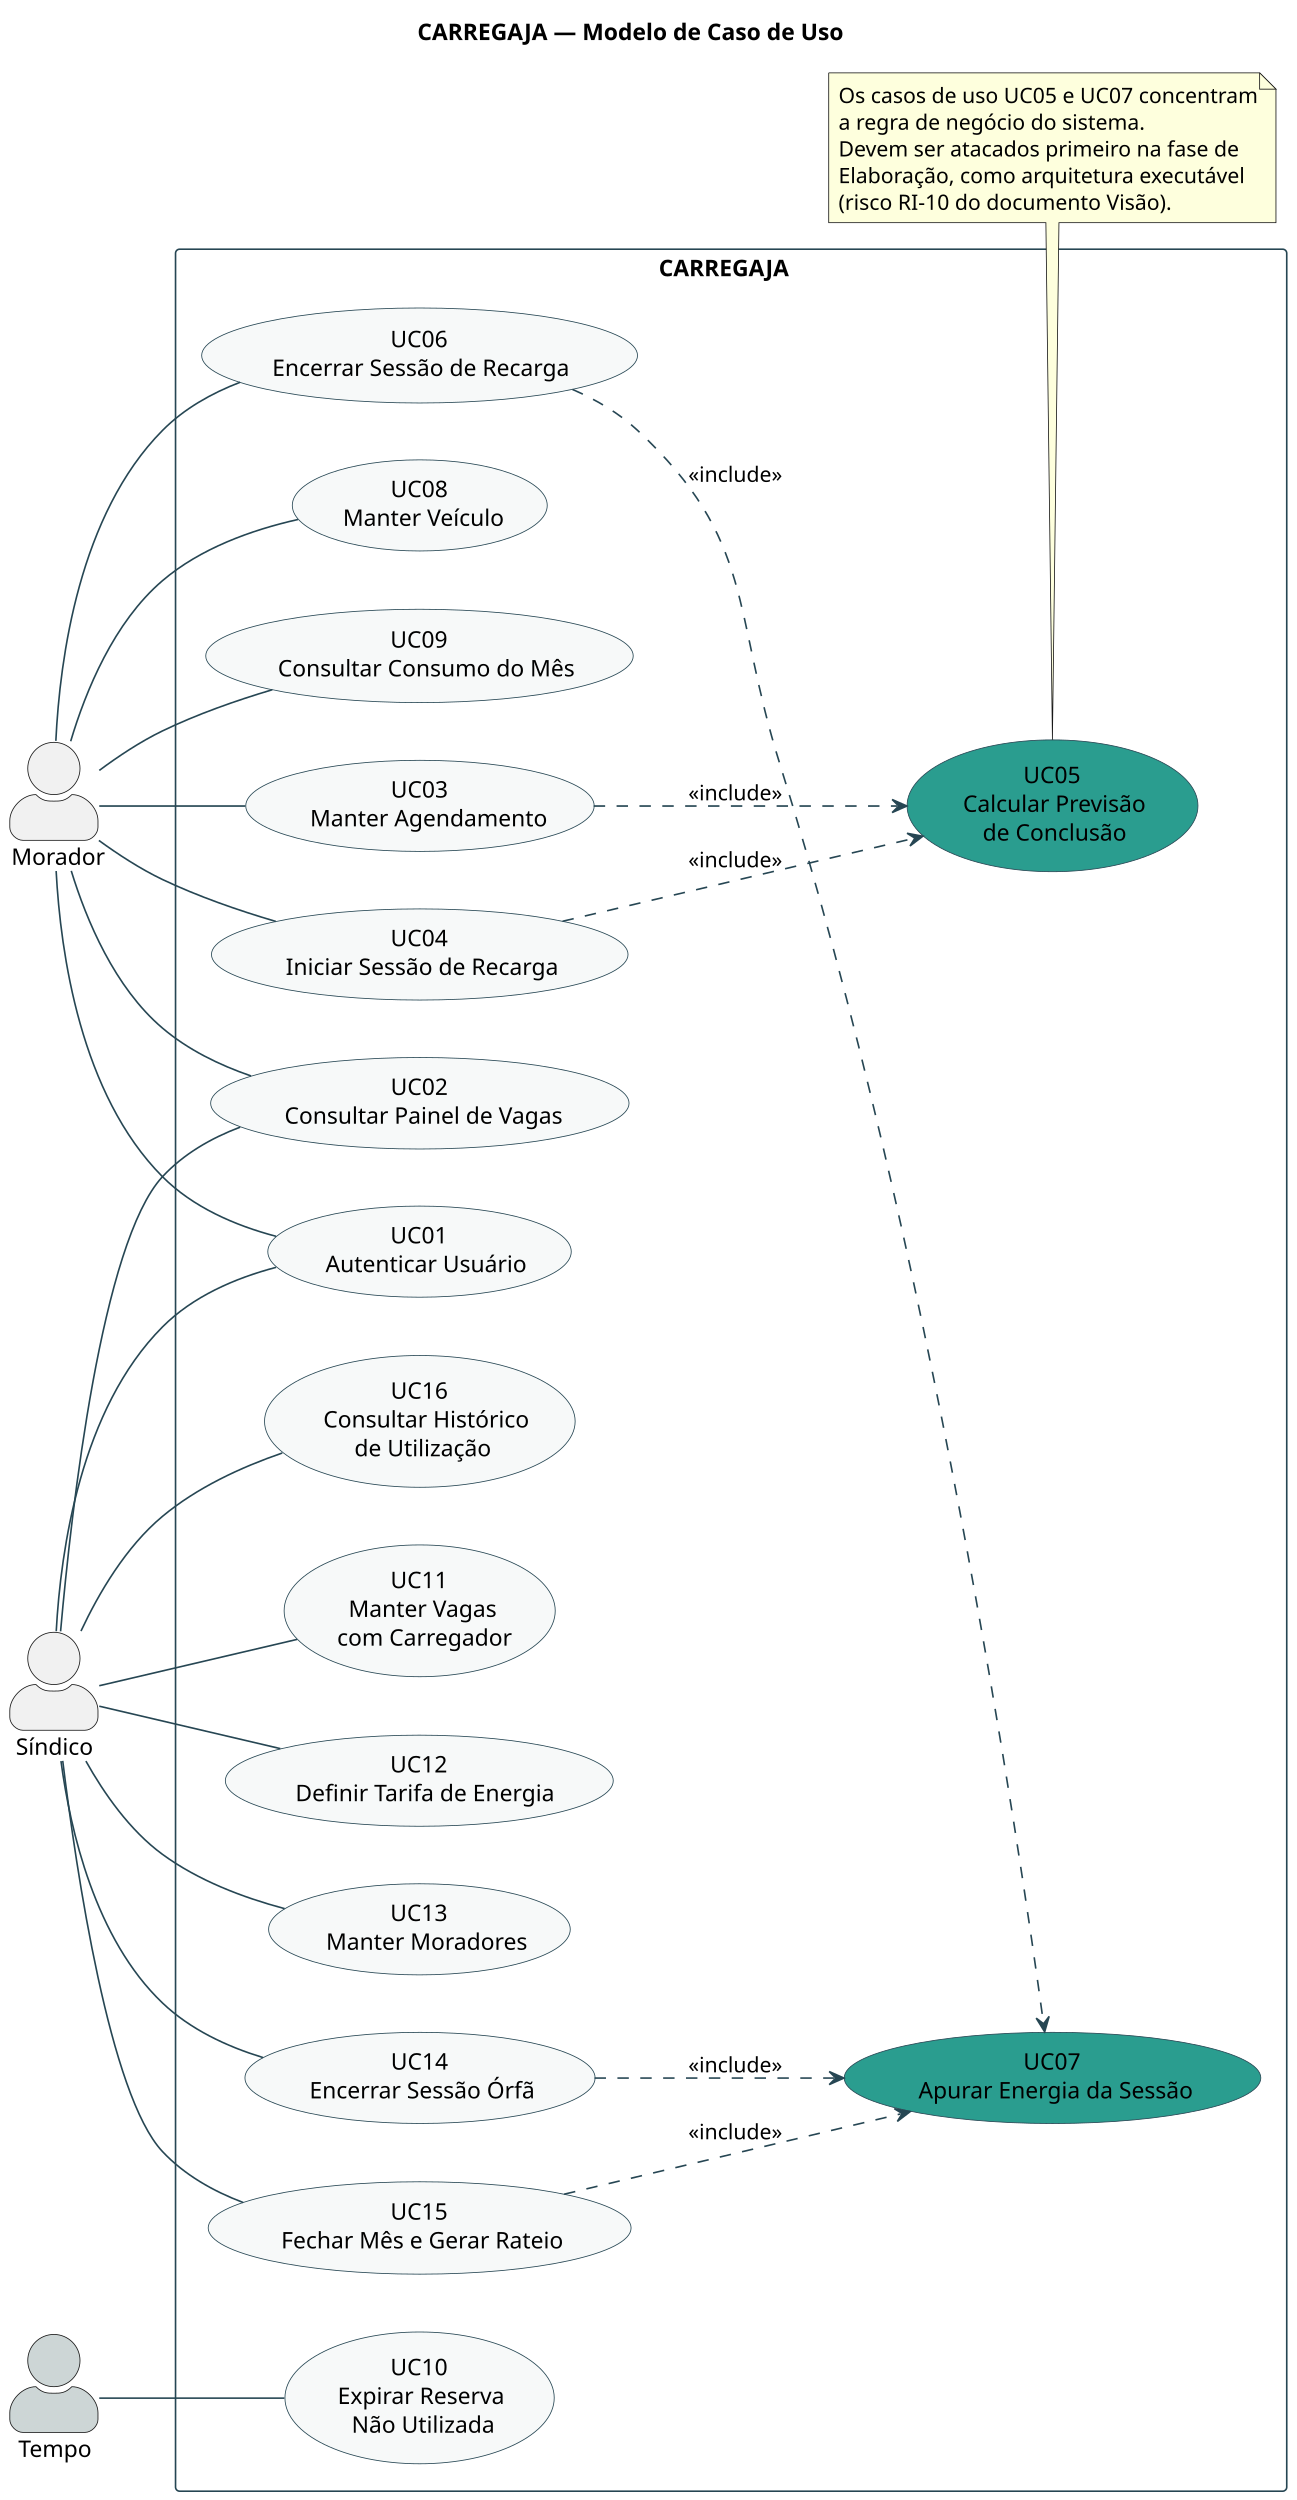
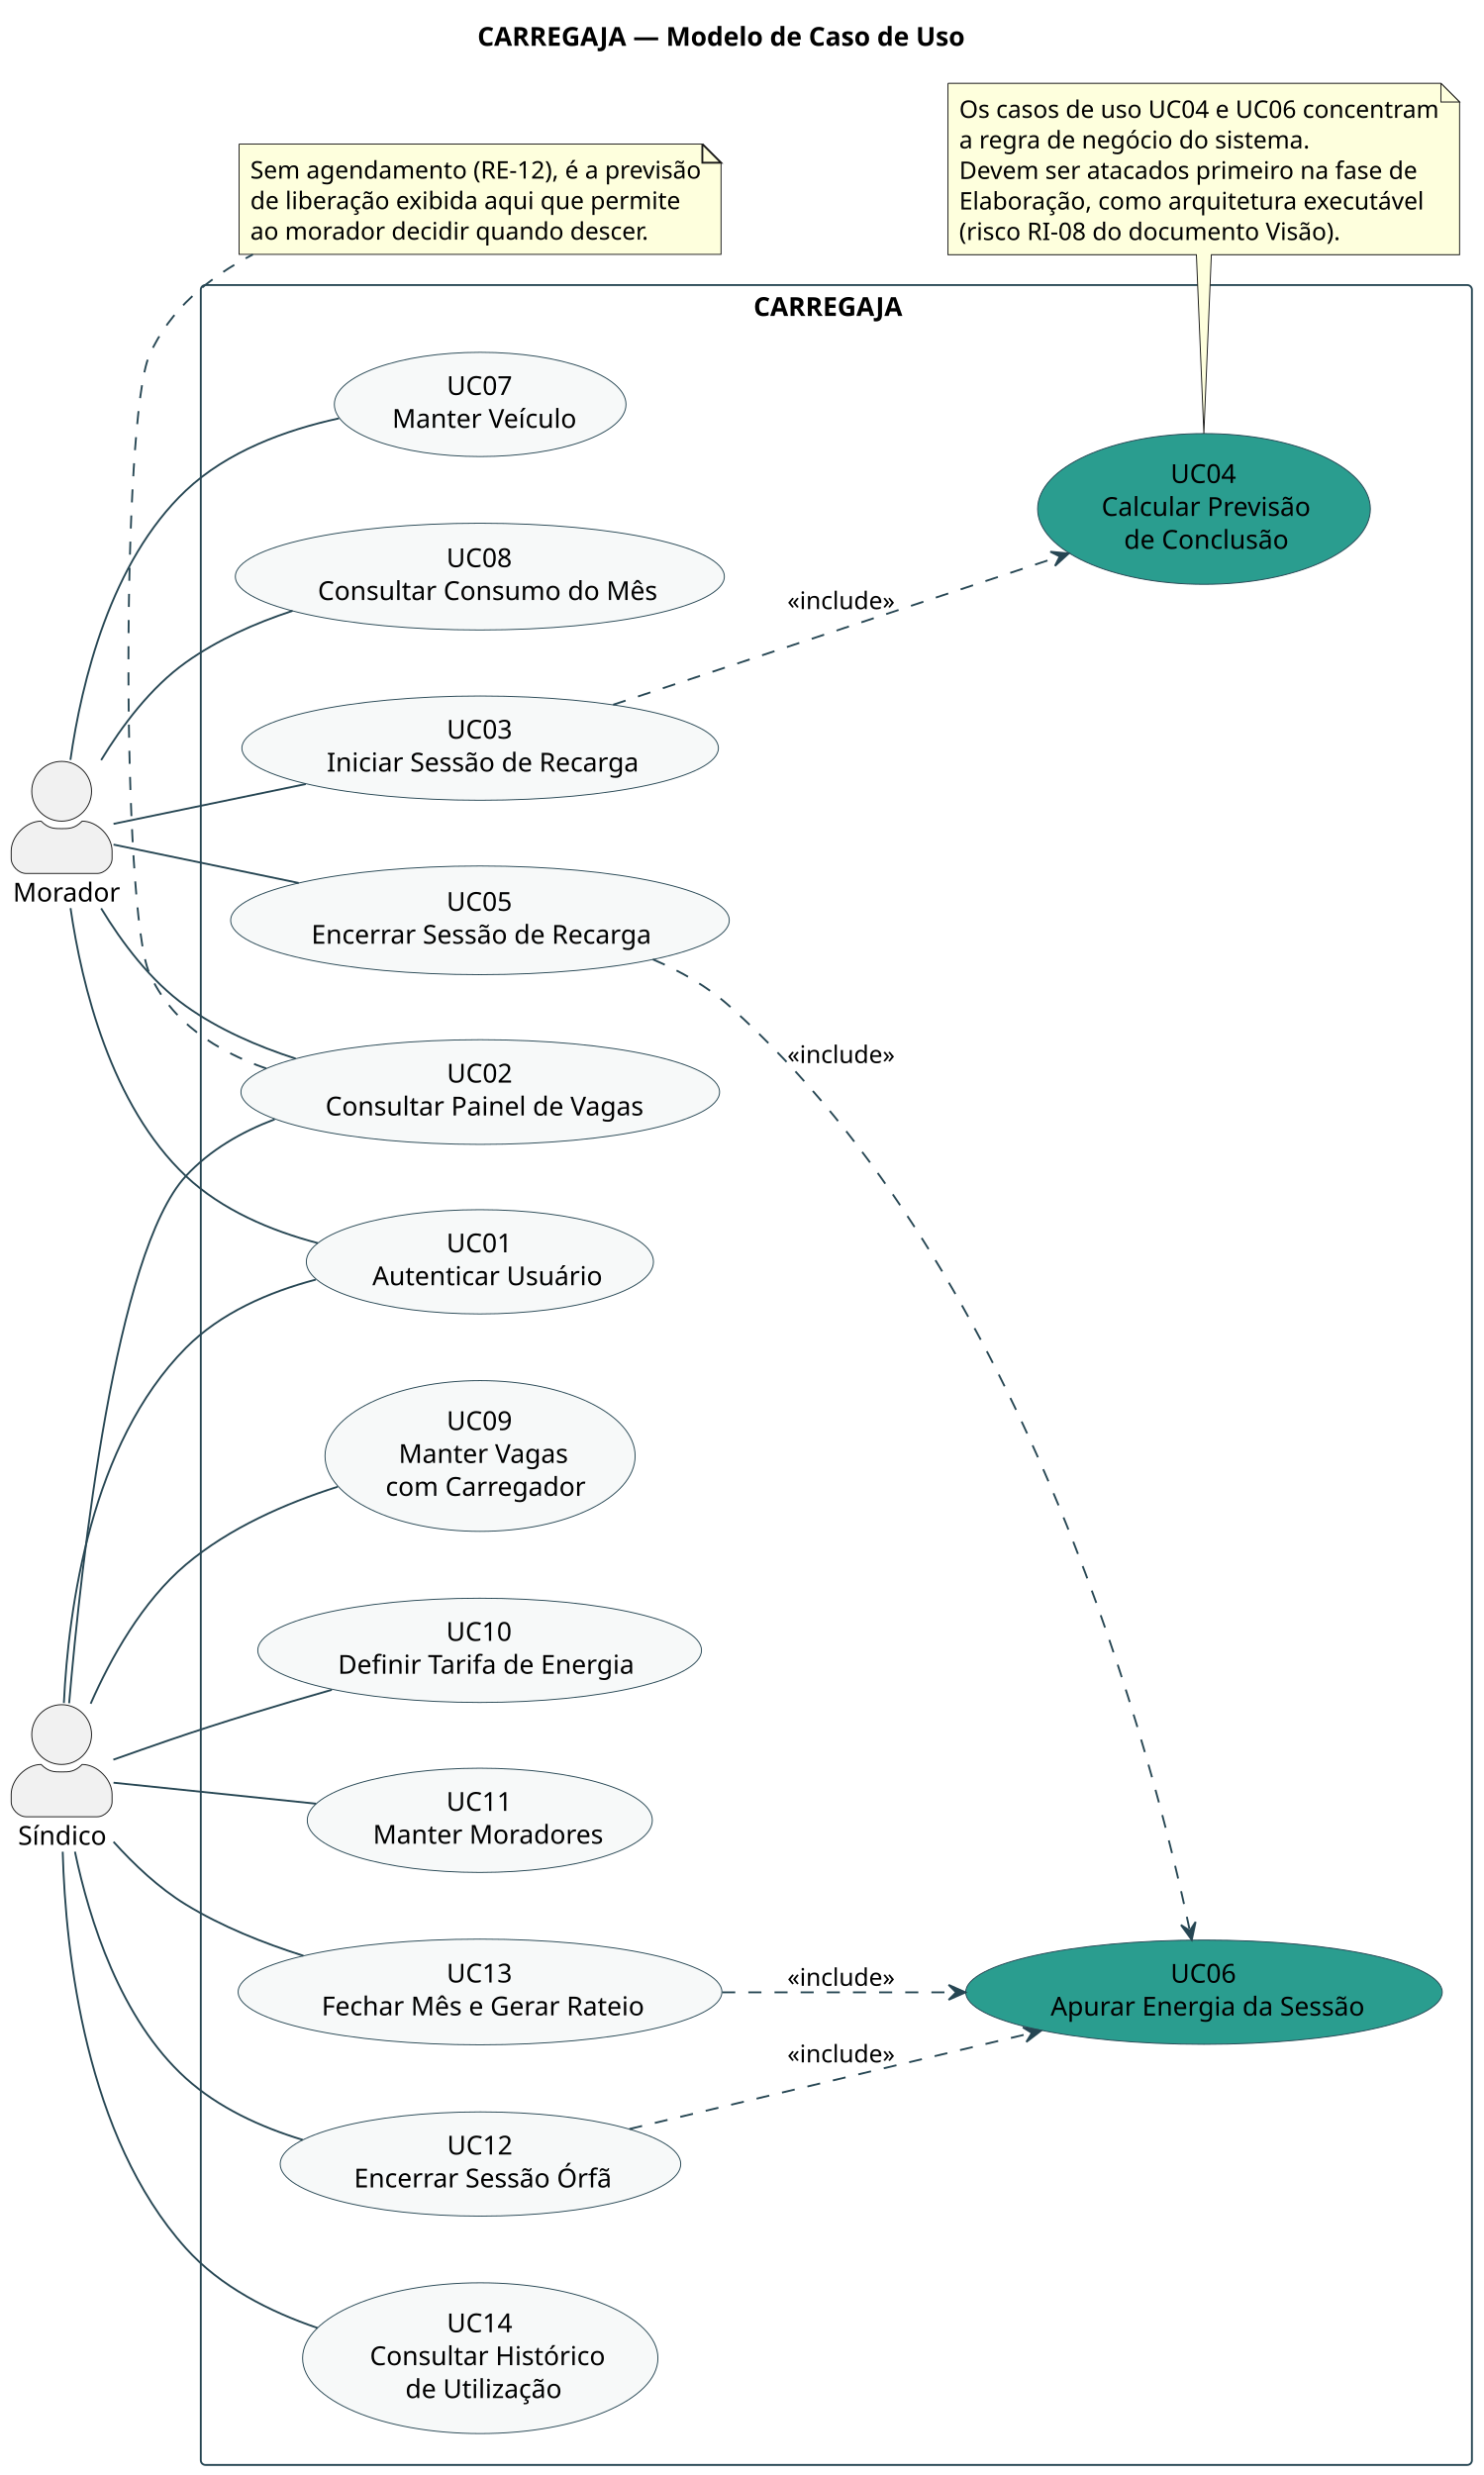
- <svg xmlns="http://www.w3.org/2000/svg" contentStyleType="text/css" height="1531px" preserveAspectRatio="none" style="width:794px;height:1531px;background:#FFFFFF;" version="1.1" viewBox="0 0 794 1531" width="794px" zoomAndPan="magnify">
+ <svg xmlns="http://www.w3.org/2000/svg" contentStyleType="text/css" height="1325px" preserveAspectRatio="none" style="width:794px;height:1325px;background:#FFFFFF;" version="1.1" viewBox="0 0 794 1325" width="794px" zoomAndPan="magnify">
  <defs />
  <g>
    <text fill="#000000" font-family="sans-serif" font-size="14" font-weight="bold" lengthAdjust="spacing" textLength="268.803" x="255.599" y="24.533">CARREGAJA — Modelo de Caso de Uso</text>
    <g id="cluster_CARREGAJA">
-       <rect fill="none" height="1373" rx="2.5" ry="2.5" style="stroke:#264653;stroke-width:1.0;" width="680.5" x="107.5" y="152.609" />
+       <rect fill="none" height="1167" rx="2.5" ry="2.5" style="stroke:#264653;stroke-width:1.0;" width="680.5" x="107.5" y="152.609" />
      <text fill="#000000" font-family="sans-serif" font-size="14" font-weight="bold" lengthAdjust="spacing" textLength="88.676" x="403.412" y="169.143">CARREGAJA</text>
    </g>
    <g id="elem_UC01">
-       <ellipse cx="256.919" cy="766.513" fill="#F7F9F9" rx="92.919" ry="27.903" style="stroke:#264653;stroke-width:0.5;" />
-       <text fill="#000000" font-family="sans-serif" font-size="14" lengthAdjust="spacing" textLength="35.793" x="239.023" y="761.437">UC01</text>
-       <text fill="#000000" font-family="sans-serif" font-size="14" lengthAdjust="spacing" textLength="115.165" x="199.337" y="779.046">Autenticar Usuário</text>
+       <ellipse cx="256.919" cy="675.513" fill="#F7F9F9" rx="92.919" ry="27.903" style="stroke:#264653;stroke-width:0.5;" />
+       <text fill="#000000" font-family="sans-serif" font-size="14" lengthAdjust="spacing" textLength="35.793" x="239.023" y="670.437">UC01</text>
+       <text fill="#000000" font-family="sans-serif" font-size="14" lengthAdjust="spacing" textLength="115.165" x="199.337" y="688.046">Autenticar Usuário</text>
    </g>
    <g id="elem_UC02">
-       <ellipse cx="257.112" cy="675.632" fill="#F7F9F9" rx="128.112" ry="28.022" style="stroke:#264653;stroke-width:0.5;" />
-       <text fill="#000000" font-family="sans-serif" font-size="14" lengthAdjust="spacing" textLength="35.793" x="239.215" y="670.556">UC02</text>
-       <text fill="#000000" font-family="sans-serif" font-size="14" lengthAdjust="spacing" textLength="165.772" x="174.226" y="688.165">Consultar Painel de Vagas</text>
+       <ellipse cx="257.112" cy="584.632" fill="#F7F9F9" rx="128.112" ry="28.022" style="stroke:#264653;stroke-width:0.5;" />
+       <text fill="#000000" font-family="sans-serif" font-size="14" lengthAdjust="spacing" textLength="35.793" x="239.215" y="579.556">UC02</text>
+       <text fill="#000000" font-family="sans-serif" font-size="14" lengthAdjust="spacing" textLength="165.772" x="174.226" y="597.165">Consultar Painel de Vagas</text>
    </g>
    <g id="elem_UC03">
-       <ellipse cx="257.191" cy="493.513" fill="#F7F9F9" rx="106.691" ry="27.903" style="stroke:#264653;stroke-width:0.5;" />
-       <text fill="#000000" font-family="sans-serif" font-size="14" lengthAdjust="spacing" textLength="35.793" x="239.294" y="488.437">UC03</text>
-       <text fill="#000000" font-family="sans-serif" font-size="14" lengthAdjust="spacing" textLength="134.641" x="189.87" y="506.046">Manter Agendamento</text>
+       <ellipse cx="257.054" cy="400.52" fill="#F7F9F9" rx="127.554" ry="27.911" style="stroke:#264653;stroke-width:0.5;" />
+       <text fill="#000000" font-family="sans-serif" font-size="14" lengthAdjust="spacing" textLength="35.793" x="239.158" y="395.444">UC03</text>
+       <text fill="#000000" font-family="sans-serif" font-size="14" lengthAdjust="spacing" textLength="164.199" x="174.955" y="413.053">Iniciar Sessão de Recarga</text>
    </g>
    <g id="elem_UC04">
-       <ellipse cx="257.054" cy="584.52" fill="#F7F9F9" rx="127.554" ry="27.911" style="stroke:#264653;stroke-width:0.5;" />
-       <text fill="#000000" font-family="sans-serif" font-size="14" lengthAdjust="spacing" textLength="35.793" x="239.158" y="579.444">UC04</text>
-       <text fill="#000000" font-family="sans-serif" font-size="14" lengthAdjust="spacing" textLength="164.199" x="174.955" y="597.053">Iniciar Sessão de Recarga</text>
+       <ellipse cx="644.562" cy="272.464" fill="#2A9D8F" rx="89.062" ry="40.355" style="stroke:#264653;stroke-width:0.5;" />
+       <text fill="#000000" font-family="sans-serif" font-size="14" lengthAdjust="spacing" textLength="35.793" x="626.665" y="258.584">UC04</text>
+       <text fill="#000000" font-family="sans-serif" font-size="14" lengthAdjust="spacing" textLength="109.71" x="589.707" y="276.193">Calcular Previsão</text>
+       <text fill="#000000" font-family="sans-serif" font-size="14" lengthAdjust="spacing" textLength="85.613" x="601.755" y="293.802">de Conclusão</text>
    </g>
    <g id="elem_UC05">
-       <ellipse cx="644.562" cy="493.464" fill="#2A9D8F" rx="89.062" ry="40.355" style="stroke:#264653;stroke-width:0.5;" />
-       <text fill="#000000" font-family="sans-serif" font-size="14" lengthAdjust="spacing" textLength="35.793" x="626.665" y="479.584">UC05</text>
-       <text fill="#000000" font-family="sans-serif" font-size="14" lengthAdjust="spacing" textLength="109.71" x="589.707" y="497.193">Calcular Previsão</text>
-       <text fill="#000000" font-family="sans-serif" font-size="14" lengthAdjust="spacing" textLength="85.613" x="601.755" y="514.802">de Conclusão</text>
+       <ellipse cx="256.96" cy="492.701" fill="#F7F9F9" rx="133.46" ry="29.092" style="stroke:#264653;stroke-width:0.5;" />
+       <text fill="#000000" font-family="sans-serif" font-size="14" lengthAdjust="spacing" textLength="35.793" x="239.064" y="487.625">UC05</text>
+       <text fill="#000000" font-family="sans-serif" font-size="14" lengthAdjust="spacing" textLength="180.537" x="166.692" y="505.235">Encerrar Sessão de Recarga</text>
    </g>
    <g id="elem_UC06">
-       <ellipse cx="256.96" cy="217.701" fill="#F7F9F9" rx="133.46" ry="29.092" style="stroke:#264653;stroke-width:0.5;" />
-       <text fill="#000000" font-family="sans-serif" font-size="14" lengthAdjust="spacing" textLength="35.793" x="239.064" y="212.625">UC06</text>
-       <text fill="#000000" font-family="sans-serif" font-size="14" lengthAdjust="spacing" textLength="180.537" x="166.692" y="230.235">Encerrar Sessão de Recarga</text>
+       <ellipse cx="644.559" cy="1066.521" fill="#2A9D8F" rx="127.559" ry="27.912" style="stroke:#264653;stroke-width:0.5;" />
+       <text fill="#000000" font-family="sans-serif" font-size="14" lengthAdjust="spacing" textLength="35.793" x="626.663" y="1061.445">UC06</text>
+       <text fill="#000000" font-family="sans-serif" font-size="14" lengthAdjust="spacing" textLength="164.213" x="562.453" y="1079.054">Apurar Energia da Sessão</text>
    </g>
    <g id="elem_UC07">
-       <ellipse cx="644.559" cy="1272.521" fill="#2A9D8F" rx="127.559" ry="27.912" style="stroke:#264653;stroke-width:0.5;" />
-       <text fill="#000000" font-family="sans-serif" font-size="14" lengthAdjust="spacing" textLength="35.793" x="626.663" y="1267.445">UC07</text>
-       <text fill="#000000" font-family="sans-serif" font-size="14" lengthAdjust="spacing" textLength="164.213" x="562.453" y="1285.054">Apurar Energia da Sessão</text>
+       <ellipse cx="257.065" cy="216.513" fill="#F7F9F9" rx="78.065" ry="27.903" style="stroke:#264653;stroke-width:0.5;" />
+       <text fill="#000000" font-family="sans-serif" font-size="14" lengthAdjust="spacing" textLength="35.793" x="239.169" y="211.437">UC07</text>
+       <text fill="#000000" font-family="sans-serif" font-size="14" lengthAdjust="spacing" textLength="94.158" x="209.986" y="229.046">Manter Veículo</text>
    </g>
    <g id="elem_UC08">
-       <ellipse cx="257.065" cy="309.513" fill="#F7F9F9" rx="78.065" ry="27.903" style="stroke:#264653;stroke-width:0.5;" />
-       <text fill="#000000" font-family="sans-serif" font-size="14" lengthAdjust="spacing" textLength="35.793" x="239.169" y="304.437">UC08</text>
-       <text fill="#000000" font-family="sans-serif" font-size="14" lengthAdjust="spacing" textLength="94.158" x="209.986" y="322.046">Manter Veículo</text>
+       <ellipse cx="256.894" cy="308.688" fill="#F7F9F9" rx="130.894" ry="28.579" style="stroke:#264653;stroke-width:0.5;" />
+       <text fill="#000000" font-family="sans-serif" font-size="14" lengthAdjust="spacing" textLength="35.793" x="238.998" y="303.612">UC08</text>
+       <text fill="#000000" font-family="sans-serif" font-size="14" lengthAdjust="spacing" textLength="173.523" x="170.133" y="321.221">Consultar Consumo do Mês</text>
    </g>
    <g id="elem_UC09">
-       <ellipse cx="256.894" cy="401.688" fill="#F7F9F9" rx="130.894" ry="28.579" style="stroke:#264653;stroke-width:0.5;" />
-       <text fill="#000000" font-family="sans-serif" font-size="14" lengthAdjust="spacing" textLength="35.793" x="238.998" y="396.612">UC09</text>
-       <text fill="#000000" font-family="sans-serif" font-size="14" lengthAdjust="spacing" textLength="173.523" x="170.133" y="414.221">Consultar Consumo do Mês</text>
+       <ellipse cx="257.01" cy="779.465" fill="#F7F9F9" rx="83.01" ry="40.355" style="stroke:#264653;stroke-width:0.5;" />
+       <text fill="#000000" font-family="sans-serif" font-size="14" lengthAdjust="spacing" textLength="35.793" x="239.114" y="765.584">UC09</text>
+       <text fill="#000000" font-family="sans-serif" font-size="14" lengthAdjust="spacing" textLength="87.158" x="213.431" y="783.193">Manter Vagas</text>
+       <text fill="#000000" font-family="sans-serif" font-size="14" lengthAdjust="spacing" textLength="101.151" x="206.434" y="800.802">com Carregador</text>
    </g>
    <g id="elem_UC10">
-       <ellipse cx="256.954" cy="1468.465" fill="#F7F9F9" rx="82.454" ry="40.355" style="stroke:#264653;stroke-width:0.5;" />
-       <text fill="#000000" font-family="sans-serif" font-size="14" lengthAdjust="spacing" textLength="35.793" x="239.058" y="1454.584">UC10</text>
-       <text fill="#000000" font-family="sans-serif" font-size="14" lengthAdjust="spacing" textLength="100.365" x="206.772" y="1472.193">Expirar Reserva</text>
-       <text fill="#000000" font-family="sans-serif" font-size="14" lengthAdjust="spacing" textLength="83.262" x="215.323" y="1489.802">Não Utilizada</text>
+       <ellipse cx="256.78" cy="883.513" fill="#F7F9F9" rx="118.78" ry="27.903" style="stroke:#264653;stroke-width:0.5;" />
+       <text fill="#000000" font-family="sans-serif" font-size="14" lengthAdjust="spacing" textLength="35.793" x="238.883" y="878.437">UC10</text>
+       <text fill="#000000" font-family="sans-serif" font-size="14" lengthAdjust="spacing" textLength="151.737" x="180.911" y="896.046">Definir Tarifa de Energia</text>
    </g>
    <g id="elem_UC11">
-       <ellipse cx="257.01" cy="986.465" fill="#F7F9F9" rx="83.01" ry="40.355" style="stroke:#264653;stroke-width:0.5;" />
-       <text fill="#000000" font-family="sans-serif" font-size="14" lengthAdjust="spacing" textLength="35.793" x="239.114" y="972.584">UC11</text>
-       <text fill="#000000" font-family="sans-serif" font-size="14" lengthAdjust="spacing" textLength="87.158" x="213.431" y="990.193">Manter Vagas</text>
-       <text fill="#000000" font-family="sans-serif" font-size="14" lengthAdjust="spacing" textLength="101.151" x="206.434" y="1007.802">com Carregador</text>
+       <ellipse cx="256.863" cy="974.513" fill="#F7F9F9" rx="92.363" ry="27.903" style="stroke:#264653;stroke-width:0.5;" />
+       <text fill="#000000" font-family="sans-serif" font-size="14" lengthAdjust="spacing" textLength="35.793" x="238.967" y="969.437">UC11</text>
+       <text fill="#000000" font-family="sans-serif" font-size="14" lengthAdjust="spacing" textLength="114.379" x="199.674" y="987.046">Manter Moradores</text>
    </g>
    <g id="elem_UC12">
-       <ellipse cx="256.78" cy="1090.513" fill="#F7F9F9" rx="118.78" ry="27.903" style="stroke:#264653;stroke-width:0.5;" />
-       <text fill="#000000" font-family="sans-serif" font-size="14" lengthAdjust="spacing" textLength="35.793" x="238.883" y="1085.437">UC12</text>
-       <text fill="#000000" font-family="sans-serif" font-size="14" lengthAdjust="spacing" textLength="151.737" x="180.911" y="1103.046">Definir Tarifa de Energia</text>
+       <ellipse cx="257.217" cy="1158.513" fill="#F7F9F9" rx="107.218" ry="27.903" style="stroke:#264653;stroke-width:0.5;" />
+       <text fill="#000000" font-family="sans-serif" font-size="14" lengthAdjust="spacing" textLength="35.793" x="239.321" y="1153.437">UC12</text>
+       <text fill="#000000" font-family="sans-serif" font-size="14" lengthAdjust="spacing" textLength="135.386" x="189.525" y="1171.046">Encerrar Sessão Órfã</text>
    </g>
    <g id="elem_UC13">
-       <ellipse cx="256.863" cy="1181.513" fill="#F7F9F9" rx="92.363" ry="27.903" style="stroke:#264653;stroke-width:0.5;" />
-       <text fill="#000000" font-family="sans-serif" font-size="14" lengthAdjust="spacing" textLength="35.793" x="238.967" y="1176.437">UC13</text>
-       <text fill="#000000" font-family="sans-serif" font-size="14" lengthAdjust="spacing" textLength="114.379" x="199.674" y="1194.046">Manter Moradores</text>
+       <ellipse cx="256.986" cy="1066.407" fill="#F7F9F9" rx="129.486" ry="28.297" style="stroke:#264653;stroke-width:0.5;" />
+       <text fill="#000000" font-family="sans-serif" font-size="14" lengthAdjust="spacing" textLength="35.793" x="239.09" y="1061.33">UC13</text>
+       <text fill="#000000" font-family="sans-serif" font-size="14" lengthAdjust="spacing" textLength="169.62" x="172.176" y="1078.94">Fechar Mês e Gerar Rateio</text>
    </g>
    <g id="elem_UC14">
-       <ellipse cx="257.217" cy="1272.513" fill="#F7F9F9" rx="107.218" ry="27.903" style="stroke:#264653;stroke-width:0.5;" />
-       <text fill="#000000" font-family="sans-serif" font-size="14" lengthAdjust="spacing" textLength="35.793" x="239.321" y="1267.437">UC14</text>
-       <text fill="#000000" font-family="sans-serif" font-size="14" lengthAdjust="spacing" textLength="135.386" x="189.525" y="1285.046">Encerrar Sessão Órfã</text>
-     </g>
-     <g id="elem_UC15">
-       <ellipse cx="256.986" cy="1364.407" fill="#F7F9F9" rx="129.486" ry="28.297" style="stroke:#264653;stroke-width:0.5;" />
-       <text fill="#000000" font-family="sans-serif" font-size="14" lengthAdjust="spacing" textLength="35.793" x="239.09" y="1359.33">UC15</text>
-       <text fill="#000000" font-family="sans-serif" font-size="14" lengthAdjust="spacing" textLength="169.62" x="172.176" y="1376.94">Fechar Mês e Gerar Rateio</text>
-     </g>
-     <g id="elem_UC16">
-       <ellipse cx="257.109" cy="870.465" fill="#F7F9F9" rx="95.109" ry="40.355" style="stroke:#264653;stroke-width:0.5;" />
-       <text fill="#000000" font-family="sans-serif" font-size="14" lengthAdjust="spacing" textLength="35.793" x="239.213" y="856.584">UC16</text>
-       <text fill="#000000" font-family="sans-serif" font-size="14" lengthAdjust="spacing" textLength="118.262" x="197.978" y="874.193">Consultar Histórico</text>
-       <text fill="#000000" font-family="sans-serif" font-size="14" lengthAdjust="spacing" textLength="80.151" x="217.033" y="891.802">de Utilização</text>
+       <ellipse cx="257.109" cy="1262.465" fill="#F7F9F9" rx="95.109" ry="40.355" style="stroke:#264653;stroke-width:0.5;" />
+       <text fill="#000000" font-family="sans-serif" font-size="14" lengthAdjust="spacing" textLength="35.793" x="239.213" y="1248.584">UC14</text>
+       <text fill="#000000" font-family="sans-serif" font-size="14" lengthAdjust="spacing" textLength="118.262" x="197.978" y="1266.193">Consultar Histórico</text>
+       <text fill="#000000" font-family="sans-serif" font-size="14" lengthAdjust="spacing" textLength="80.151" x="217.033" y="1283.802">de Utilização</text>
    </g>
    <g id="elem_MOR">
-       <ellipse cx="33" cy="470.609" fill="#F1F1F1" rx="16" ry="16" style="stroke:#181818;stroke-width:0.5;" />
-       <path d="M33,490.609 C37,490.609 40,490.609 44,486.609 C52,486.609 60,494.609 60,502.609 L60,506.609 C60,510.609 56,514.609 52,514.609 L14,514.609 C10,514.609 6,510.609 6,506.609 L6,502.609 C6,494.609 14,486.609 22,486.609 C26,490.609 29,490.609 33,490.609 " fill="#F1F1F1" style="stroke:#181818;stroke-width:0.5;" />
-       <text fill="#000000" font-family="sans-serif" font-size="14" lengthAdjust="spacing" textLength="52.131" x="6.935" y="529.643">Morador</text>
+       <ellipse cx="33" cy="423.609" fill="#F1F1F1" rx="16" ry="16" style="stroke:#181818;stroke-width:0.5;" />
+       <path d="M33,443.609 C37,443.609 40,443.609 44,439.609 C52,439.609 60,447.609 60,455.609 L60,459.609 C60,463.609 56,467.609 52,467.609 L14,467.609 C10,467.609 6,463.609 6,459.609 L6,455.609 C6,447.609 14,439.609 22,439.609 C26,443.609 29,443.609 33,443.609 " fill="#F1F1F1" style="stroke:#181818;stroke-width:0.5;" />
+       <text fill="#000000" font-family="sans-serif" font-size="14" lengthAdjust="spacing" textLength="52.131" x="6.935" y="482.643">Morador</text>
    </g>
    <g id="elem_SIN">
-       <ellipse cx="33" cy="1015.609" fill="#F1F1F1" rx="16" ry="16" style="stroke:#181818;stroke-width:0.5;" />
-       <path d="M33,1035.609 C37,1035.609 40,1035.609 44,1031.609 C52,1031.609 60,1039.609 60,1047.609 L60,1051.609 C60,1055.609 56,1059.609 52,1059.609 L14,1059.609 C10,1059.609 6,1055.609 6,1051.609 L6,1047.609 C6,1039.609 14,1031.609 22,1031.609 C26,1035.609 29,1035.609 33,1035.609 " fill="#F1F1F1" style="stroke:#181818;stroke-width:0.5;" />
-       <text fill="#000000" font-family="sans-serif" font-size="14" lengthAdjust="spacing" textLength="46.696" x="9.652" y="1074.643">Síndico</text>
+       <ellipse cx="33" cy="928.609" fill="#F1F1F1" rx="16" ry="16" style="stroke:#181818;stroke-width:0.5;" />
+       <path d="M33,948.609 C37,948.609 40,948.609 44,944.609 C52,944.609 60,952.609 60,960.609 L60,964.609 C60,968.609 56,972.609 52,972.609 L14,972.609 C10,972.609 6,968.609 6,964.609 L6,960.609 C6,952.609 14,944.609 22,944.609 C26,948.609 29,948.609 33,948.609 " fill="#F1F1F1" style="stroke:#181818;stroke-width:0.5;" />
+       <text fill="#000000" font-family="sans-serif" font-size="14" lengthAdjust="spacing" textLength="46.696" x="9.652" y="987.643">Síndico</text>
    </g>
-     <g id="elem_TMP">
-       <ellipse cx="33" cy="1445.609" fill="#CDD6D6" rx="16" ry="16" style="stroke:#181818;stroke-width:0.5;" />
-       <path d="M33,1465.609 C37,1465.609 40,1465.609 44,1461.609 C52,1461.609 60,1469.609 60,1477.609 L60,1481.609 C60,1485.609 56,1489.609 52,1489.609 L14,1489.609 C10,1489.609 6,1485.609 6,1481.609 L6,1477.609 C6,1469.609 14,1461.609 22,1461.609 C26,1465.609 29,1465.609 33,1465.609 " fill="#CDD6D6" style="stroke:#181818;stroke-width:0.5;" />
-       <text fill="#000000" font-family="sans-serif" font-size="14" lengthAdjust="spacing" textLength="43.572" x="11.214" y="1504.643">Tempo</text>
-     </g>
-     <g id="elem_GMN43">
-       <path d="M507.5,44.609 L507.5,136.367 A0,0 0 0 0 507.5,136.367 L640.5,136.367 L644.5,453.069 L648.5,136.367 L781.397,136.367 A0,0 0 0 0 781.397,136.367 L781.397,54.609 L771.397,44.609 L507.5,44.609 A0,0 0 0 0 507.5,44.609 " fill="#FEFFDD" style="stroke:#181818;stroke-width:0.5;" />
+     <g id="elem_GMN37">
+       <path d="M507.5,44.609 L507.5,136.367 A0,0 0 0 0 507.5,136.367 L640.5,136.367 L644.5,232.089 L648.5,136.367 L781.397,136.367 A0,0 0 0 0 781.397,136.367 L781.397,54.609 L771.397,44.609 L507.5,44.609 A0,0 0 0 0 507.5,44.609 " fill="#FEFFDD" style="stroke:#181818;stroke-width:0.5;" />
      <path d="M771.397,44.609 L771.397,54.609 L781.397,54.609 L771.397,44.609 " fill="#FEFFDD" style="stroke:#181818;stroke-width:0.5;" />
-       <text fill="#000000" font-family="sans-serif" font-size="13" lengthAdjust="spacing" textLength="252.897" x="513.5" y="63.105">Os casos de uso UC05 e UC07 concentram</text>
+       <text fill="#000000" font-family="sans-serif" font-size="13" lengthAdjust="spacing" textLength="252.897" x="513.5" y="63.105">Os casos de uso UC04 e UC06 concentram</text>
      <text fill="#000000" font-family="sans-serif" font-size="13" lengthAdjust="spacing" textLength="178.496" x="513.5" y="79.456">a regra de negócio do sistema.</text>
      <text fill="#000000" font-family="sans-serif" font-size="13" lengthAdjust="spacing" textLength="234.114" x="513.5" y="95.808">Devem ser atacados primeiro na fase de</text>
      <text fill="#000000" font-family="sans-serif" font-size="13" lengthAdjust="spacing" textLength="236.304" x="513.5" y="112.159">Elaboração, como arquitetura executável</text>
-       <text fill="#000000" font-family="sans-serif" font-size="13" lengthAdjust="spacing" textLength="197.253" x="513.5" y="128.511">(risco RI-10 do documento Visão).</text>
+       <text fill="#000000" font-family="sans-serif" font-size="13" lengthAdjust="spacing" textLength="197.253" x="513.5" y="128.511">(risco RI-08 do documento Visão).</text>
+     </g>
+     <g id="elem_GMN40">
+       <path d="M128,77.109 L128,136.164 L386.015,136.164 L386.015,87.109 L376.015,77.109 L128,77.109 " fill="#FEFFDD" style="stroke:#181818;stroke-width:0.5;" />
+       <path d="M376.015,77.109 L376.015,87.109 L386.015,87.109 L376.015,77.109 " fill="#FEFFDD" style="stroke:#181818;stroke-width:1.0;" />
+       <text fill="#000000" font-family="sans-serif" font-size="13" lengthAdjust="spacing" textLength="237.015" x="134" y="95.605">Sem agendamento (RE-12), é a previsão</text>
+       <text fill="#000000" font-family="sans-serif" font-size="13" lengthAdjust="spacing" textLength="216.087" x="134" y="111.956">de liberação exibida aqui que permite</text>
+       <text fill="#000000" font-family="sans-serif" font-size="13" lengthAdjust="spacing" textLength="201.621" x="134" y="128.308">ao morador decidir quando descer.</text>
    </g>
    <g id="link_MOR_UC01">
-       <path d="M34.38,533.419 C37.06,583.829 49.3,670.159 99.5,720.609 C118.08,739.279 143.81,750.449 169.05,757.119 " fill="none" id="MOR-UC01" style="stroke:#264653;stroke-width:1.0;" />
+       <path d="M37.76,486.189 C43.79,527.599 59.38,591.739 99.5,629.609 C118.76,647.779 144.82,658.819 170.16,665.499 " fill="none" id="MOR-UC01" style="stroke:#264653;stroke-width:1.0;" />
    </g>
    <g id="link_MOR_UC02">
-       <path d="M43.64,533.329 C53.01,563.809 70.23,604.759 99.5,629.609 C115.04,642.809 134.22,652.219 153.76,658.929 " fill="none" id="MOR-UC02" style="stroke:#264653;stroke-width:1.0;" />
+       <path d="M54.15,486.289 C65.27,504.589 80.66,525.189 99.5,538.609 C116.91,551.019 137.67,560.099 158.28,566.749 " fill="none" id="MOR-UC02" style="stroke:#264653;stroke-width:1.0;" />
    </g>
    <g id="link_MOR_UC03">
-       <path d="M60.78,493.609 C83.32,493.609 117.12,493.609 150.28,493.609 " fill="none" id="MOR-UC03" style="stroke:#264653;stroke-width:1.0;" />
+       <path d="M60.78,441.059 C86.38,435.759 126.48,427.449 163.7,419.739 " fill="none" id="MOR-UC03" style="stroke:#264653;stroke-width:1.0;" />
    </g>
-     <g id="link_MOR_UC04">
-       <path d="M60.55,514.689 C72.03,523.029 85.92,532.149 99.5,538.609 C121.24,548.949 145.79,557.489 168.9,564.289 " fill="none" id="MOR-UC04" style="stroke:#264653;stroke-width:1.0;" />
+     <g id="link_MOR_UC05">
+       <path d="M60.78,452.159 C85.52,457.279 123.79,465.219 159.92,472.699 " fill="none" id="MOR-UC05" style="stroke:#264653;stroke-width:1.0;" />
    </g>
-     <g id="link_MOR_UC06">
-       <path d="M34.2,453.719 C36.65,402.729 48.63,314.909 99.5,263.609 C112.66,250.339 129.44,240.849 147.09,234.079 " fill="none" id="MOR-UC06" style="stroke:#264653;stroke-width:1.0;" />
+     <g id="link_MOR_UC07">
+       <path d="M37.7,406.819 C43.67,365.189 59.21,300.699 99.5,262.609 C121.62,241.699 152.76,230.229 181.44,223.979 " fill="none" id="MOR-UC07" style="stroke:#264653;stroke-width:1.0;" />
    </g>
    <g id="link_MOR_UC08">
-       <path d="M43.29,453.939 C52.54,422.949 69.75,381.009 99.5,355.609 C122.65,335.839 153.96,324.559 182.48,318.129 " fill="none" id="MOR-UC08" style="stroke:#264653;stroke-width:1.0;" />
-     </g>
-     <g id="link_MOR_UC09">
-       <path d="M60.81,471.799 C72.21,463.329 85.98,454.129 99.5,447.609 C120.55,437.469 144.28,429.079 166.79,422.379 " fill="none" id="MOR-UC09" style="stroke:#264653;stroke-width:1.0;" />
-     </g>
-     <g id="link_TMP_UC10">
-       <path d="M60.78,1468.609 C88.8,1468.609 134.2,1468.609 174.17,1468.609 " fill="none" id="TMP-UC10" style="stroke:#264653;stroke-width:1.0;" />
+       <path d="M54.15,406.929 C65.27,388.629 80.66,368.029 99.5,354.609 C116.45,342.529 136.57,333.599 156.64,326.999 " fill="none" id="MOR-UC08" style="stroke:#264653;stroke-width:1.0;" />
    </g>
    <g id="link_SIN_UC01">
-       <path d="M34.44,998.969 C37.17,948.779 49.48,862.819 99.5,812.609 C118.09,793.949 143.82,782.779 169.06,776.119 " fill="none" id="SIN-UC01" style="stroke:#264653;stroke-width:1.0;" />
+       <path d="M34.2,911.719 C36.65,860.729 48.63,772.909 99.5,721.609 C118.04,702.909 143.77,691.719 169.01,685.059 " fill="none" id="SIN-UC01" style="stroke:#264653;stroke-width:1.0;" />
    </g>
    <g id="link_SIN_UC02">
-       <path d="M37.1,999.039 C43.84,923.079 62.3,760.779 99.5,720.609 C112.37,706.709 129.22,697.009 147.09,690.249 " fill="none" id="SIN-UC02" style="stroke:#264653;stroke-width:1.0;" />
+       <path d="M37.01,911.839 C43.6,835.059 61.86,670.359 99.5,629.609 C112.35,615.699 129.2,605.979 147.06,599.219 " fill="none" id="SIN-UC02" style="stroke:#264653;stroke-width:1.0;" />
+     </g>
+     <g id="link_SIN_UC09">
+       <path d="M48.54,912.069 C59.3,887.669 76.15,857.359 99.5,837.609 C122.62,818.049 152.94,804.799 180.73,795.959 " fill="none" id="SIN-UC09" style="stroke:#264653;stroke-width:1.0;" />
+     </g>
+     <g id="link_SIN_UC10">
+       <path d="M60.69,942.049 C70.1,938.709 80.76,934.959 90.5,931.609 C118.65,921.939 149.92,912.529 177.63,904.649 " fill="none" id="SIN-UC10" style="stroke:#264653;stroke-width:1.0;" />
    </g>
    <g id="link_SIN_UC11">
-       <path d="M60.78,1032.339 C90.65,1025.339 140.25,1013.719 181.98,1003.949 " fill="none" id="SIN-UC11" style="stroke:#264653;stroke-width:1.0;" />
+       <path d="M60.78,954.379 C87.65,957.169 130.49,961.609 169.21,965.619 " fill="none" id="SIN-UC11" style="stroke:#264653;stroke-width:1.0;" />
    </g>
    <g id="link_SIN_UC12">
-       <path d="M60.78,1044.879 C88.23,1051.309 132.34,1061.639 171.69,1070.859 " fill="none" id="SIN-UC12" style="stroke:#264653;stroke-width:1.0;" />
+       <path d="M40.12,991.309 C47.79,1027.819 64.47,1080.939 99.5,1112.609 C116.93,1128.369 139.51,1138.749 162.07,1145.579 " fill="none" id="SIN-UC12" style="stroke:#264653;stroke-width:1.0;" />
    </g>
    <g id="link_SIN_UC13">
-       <path d="M52.6,1078.489 C63.67,1098.259 79.49,1120.979 99.5,1135.609 C121.33,1151.569 148.65,1162.029 174.33,1168.859 " fill="none" id="SIN-UC13" style="stroke:#264653;stroke-width:1.0;" />
+       <path d="M60.78,986.019 C71.67,998.089 85.09,1010.819 99.5,1019.609 C118.63,1031.279 140.86,1040.229 162.45,1047.019 " fill="none" id="SIN-UC13" style="stroke:#264653;stroke-width:1.0;" />
    </g>
    <g id="link_SIN_UC14">
-       <path d="M37.34,1078.469 C43.01,1120.959 58.32,1187.409 99.5,1226.609 C116.42,1242.719 138.69,1253.219 161.1,1260.059 " fill="none" id="SIN-UC14" style="stroke:#264653;stroke-width:1.0;" />
+       <path d="M33.57,991.329 C35.11,1045.869 45.86,1143.939 99.5,1203.609 C117.94,1224.119 144.25,1237.539 170.04,1246.299 " fill="none" id="SIN-UC14" style="stroke:#264653;stroke-width:1.0;" />
    </g>
-     <g id="link_SIN_UC15">
-       <path d="M38.42,1078.359 C46.83,1146.889 67.2,1283.269 99.5,1317.609 C112.91,1331.869 130.46,1341.849 148.95,1348.839 " fill="none" id="SIN-UC15" style="stroke:#264653;stroke-width:1.0;" />
+     <g id="link_UC03_UC04">
+       <path d="M328.26,377.279 C397.43,354.319 496.836,321.31 566.396,298.21 " fill="none" id="UC03-to-UC04" style="stroke:#264653;stroke-width:1.0;stroke-dasharray:7.0,7.0;" />
+       <polygon fill="#264653" points="572.09,296.319,562.288,295.36,567.345,297.895,564.809,302.952,572.09,296.319" style="stroke:#264653;stroke-width:1.0;" />
+       <text fill="#000000" font-family="sans-serif" font-size="13" lengthAdjust="spacing" textLength="55.656" x="421.5" y="326.104">«include»</text>
    </g>
-     <g id="link_SIN_UC16">
-       <path d="M49.59,998.869 C60.5,975.609 77.12,947.239 99.5,928.609 C120.54,911.089 147.38,898.599 172.86,889.819 " fill="none" id="SIN-UC16" style="stroke:#264653;stroke-width:1.0;" />
+     <g id="link_UC05_UC06">
+       <path d="M349.5,513.609 C364.34,519.909 378.7,528.069 390.5,538.609 C551.59,682.499 618.328,945.449 636.778,1032.649 " fill="none" id="UC05-to-UC06" style="stroke:#264653;stroke-width:1.0;stroke-dasharray:7.0,7.0;" />
+       <polygon fill="#264653" points="638.02,1038.519,640.07,1028.886,636.985,1033.628,632.244,1030.542,638.02,1038.519" style="stroke:#264653;stroke-width:1.0;" />
+       <text fill="#000000" font-family="sans-serif" font-size="13" lengthAdjust="spacing" textLength="55.656" x="421.5" y="569.105">«include»</text>
    </g>
-     <g id="link_UC03_UC05">
-       <path d="M363.59,493.609 C423.78,493.609 492.33,493.609 549.35,493.609 " fill="none" id="UC03-to-UC05" style="stroke:#264653;stroke-width:1.0;stroke-dasharray:7.0,7.0;" />
-       <polygon fill="#264653" points="555.35,493.609,546.35,489.609,550.35,493.609,546.35,497.609,555.35,493.609" style="stroke:#264653;stroke-width:1.0;" />
-       <text fill="#000000" font-family="sans-serif" font-size="13" lengthAdjust="spacing" textLength="55.656" x="421.5" y="490.104">«include»</text>
+     <g id="link_UC12_UC06">
+       <path d="M336.94,1139.769 C401.04,1124.469 485.474,1104.322 551.454,1088.572 " fill="none" id="UC12-to-UC06" style="stroke:#264653;stroke-width:1.0;stroke-dasharray:7.0,7.0;" />
+       <polygon fill="#264653" points="557.29,1087.179,547.607,1085.378,552.427,1088.34,549.465,1093.16,557.29,1087.179" style="stroke:#264653;stroke-width:1.0;" />
+       <text fill="#000000" font-family="sans-serif" font-size="13" lengthAdjust="spacing" textLength="55.656" x="421.5" y="1104.104">«include»</text>
    </g>
-     <g id="link_UC04_UC05">
-       <path d="M344.51,564.189 C410.67,548.569 495.261,528.608 559.301,513.488 " fill="none" id="UC04-to-UC05" style="stroke:#264653;stroke-width:1.0;stroke-dasharray:7.0,7.0;" />
-       <polygon fill="#264653" points="565.14,512.109,555.462,510.284,560.274,513.258,557.3,518.07,565.14,512.109" style="stroke:#264653;stroke-width:1.0;" />
-       <text fill="#000000" font-family="sans-serif" font-size="13" lengthAdjust="spacing" textLength="55.656" x="421.5" y="531.105">«include»</text>
+     <g id="link_UC13_UC06">
+       <path d="M386.63,1066.609 C428.56,1066.609 469.06,1066.609 510.85,1066.609 " fill="none" id="UC13-to-UC06" style="stroke:#264653;stroke-width:1.0;stroke-dasharray:7.0,7.0;" />
+       <polygon fill="#264653" points="516.85,1066.609,507.85,1062.609,511.85,1066.609,507.85,1070.609,516.85,1066.609" style="stroke:#264653;stroke-width:1.0;" />
+       <text fill="#000000" font-family="sans-serif" font-size="13" lengthAdjust="spacing" textLength="55.656" x="421.5" y="1063.104">«include»</text>
    </g>
-     <g id="link_UC06_UC07">
-       <path d="M350.57,238.479 C365.13,244.789 379.11,252.979 390.5,263.609 C462.56,330.859 448.07,373.539 477.5,467.609 C570.39,764.499 624.639,1133.554 638.939,1238.344 " fill="none" id="UC06-to-UC07" style="stroke:#264653;stroke-width:1.0;stroke-dasharray:7.0,7.0;" />
-       <polygon fill="#264653" points="639.75,1244.289,642.496,1234.831,639.074,1239.335,634.57,1235.913,639.75,1244.289" style="stroke:#264653;stroke-width:1.0;" />
-       <text fill="#000000" font-family="sans-serif" font-size="13" lengthAdjust="spacing" textLength="55.656" x="421.5" y="295.104">«include»</text>
-     </g>
-     <g id="link_UC14_UC07">
-       <path d="M364.1,1272.609 C411.36,1272.609 461.38,1272.609 510.81,1272.609 " fill="none" id="UC14-to-UC07" style="stroke:#264653;stroke-width:1.0;stroke-dasharray:7.0,7.0;" />
-       <polygon fill="#264653" points="516.81,1272.609,507.81,1268.609,511.81,1272.609,507.81,1276.609,516.81,1272.609" style="stroke:#264653;stroke-width:1.0;" />
-       <text fill="#000000" font-family="sans-serif" font-size="13" lengthAdjust="spacing" textLength="55.656" x="421.5" y="1269.104">«include»</text>
-     </g>
-     <g id="link_UC15_UC07">
-       <path d="M345.48,1343.729 C408.9,1328.599 488.424,1309.622 551.534,1294.562 " fill="none" id="UC15-to-UC07" style="stroke:#264653;stroke-width:1.0;stroke-dasharray:7.0,7.0;" />
-       <polygon fill="#264653" points="557.37,1293.169,547.687,1291.368,552.507,1294.33,549.544,1299.149,557.37,1293.169" style="stroke:#264653;stroke-width:1.0;" />
-       <text fill="#000000" font-family="sans-serif" font-size="13" lengthAdjust="spacing" textLength="55.656" x="421.5" y="1310.104">«include»</text>
+     <g id="link_UC02_GMN40">
+       <path d="M142.56,572.039 C115.72,562.689 91.57,547.049 80,521.109 C65.01,487.519 65.01,223.699 80,190.109 C90.87,165.749 111.71,148.479 135.4,136.239 " fill="none" id="UC02-GMN40" style="stroke:#264653;stroke-width:1.0;stroke-dasharray:7.0,7.0;" />
    </g>
  </g>
</svg>
